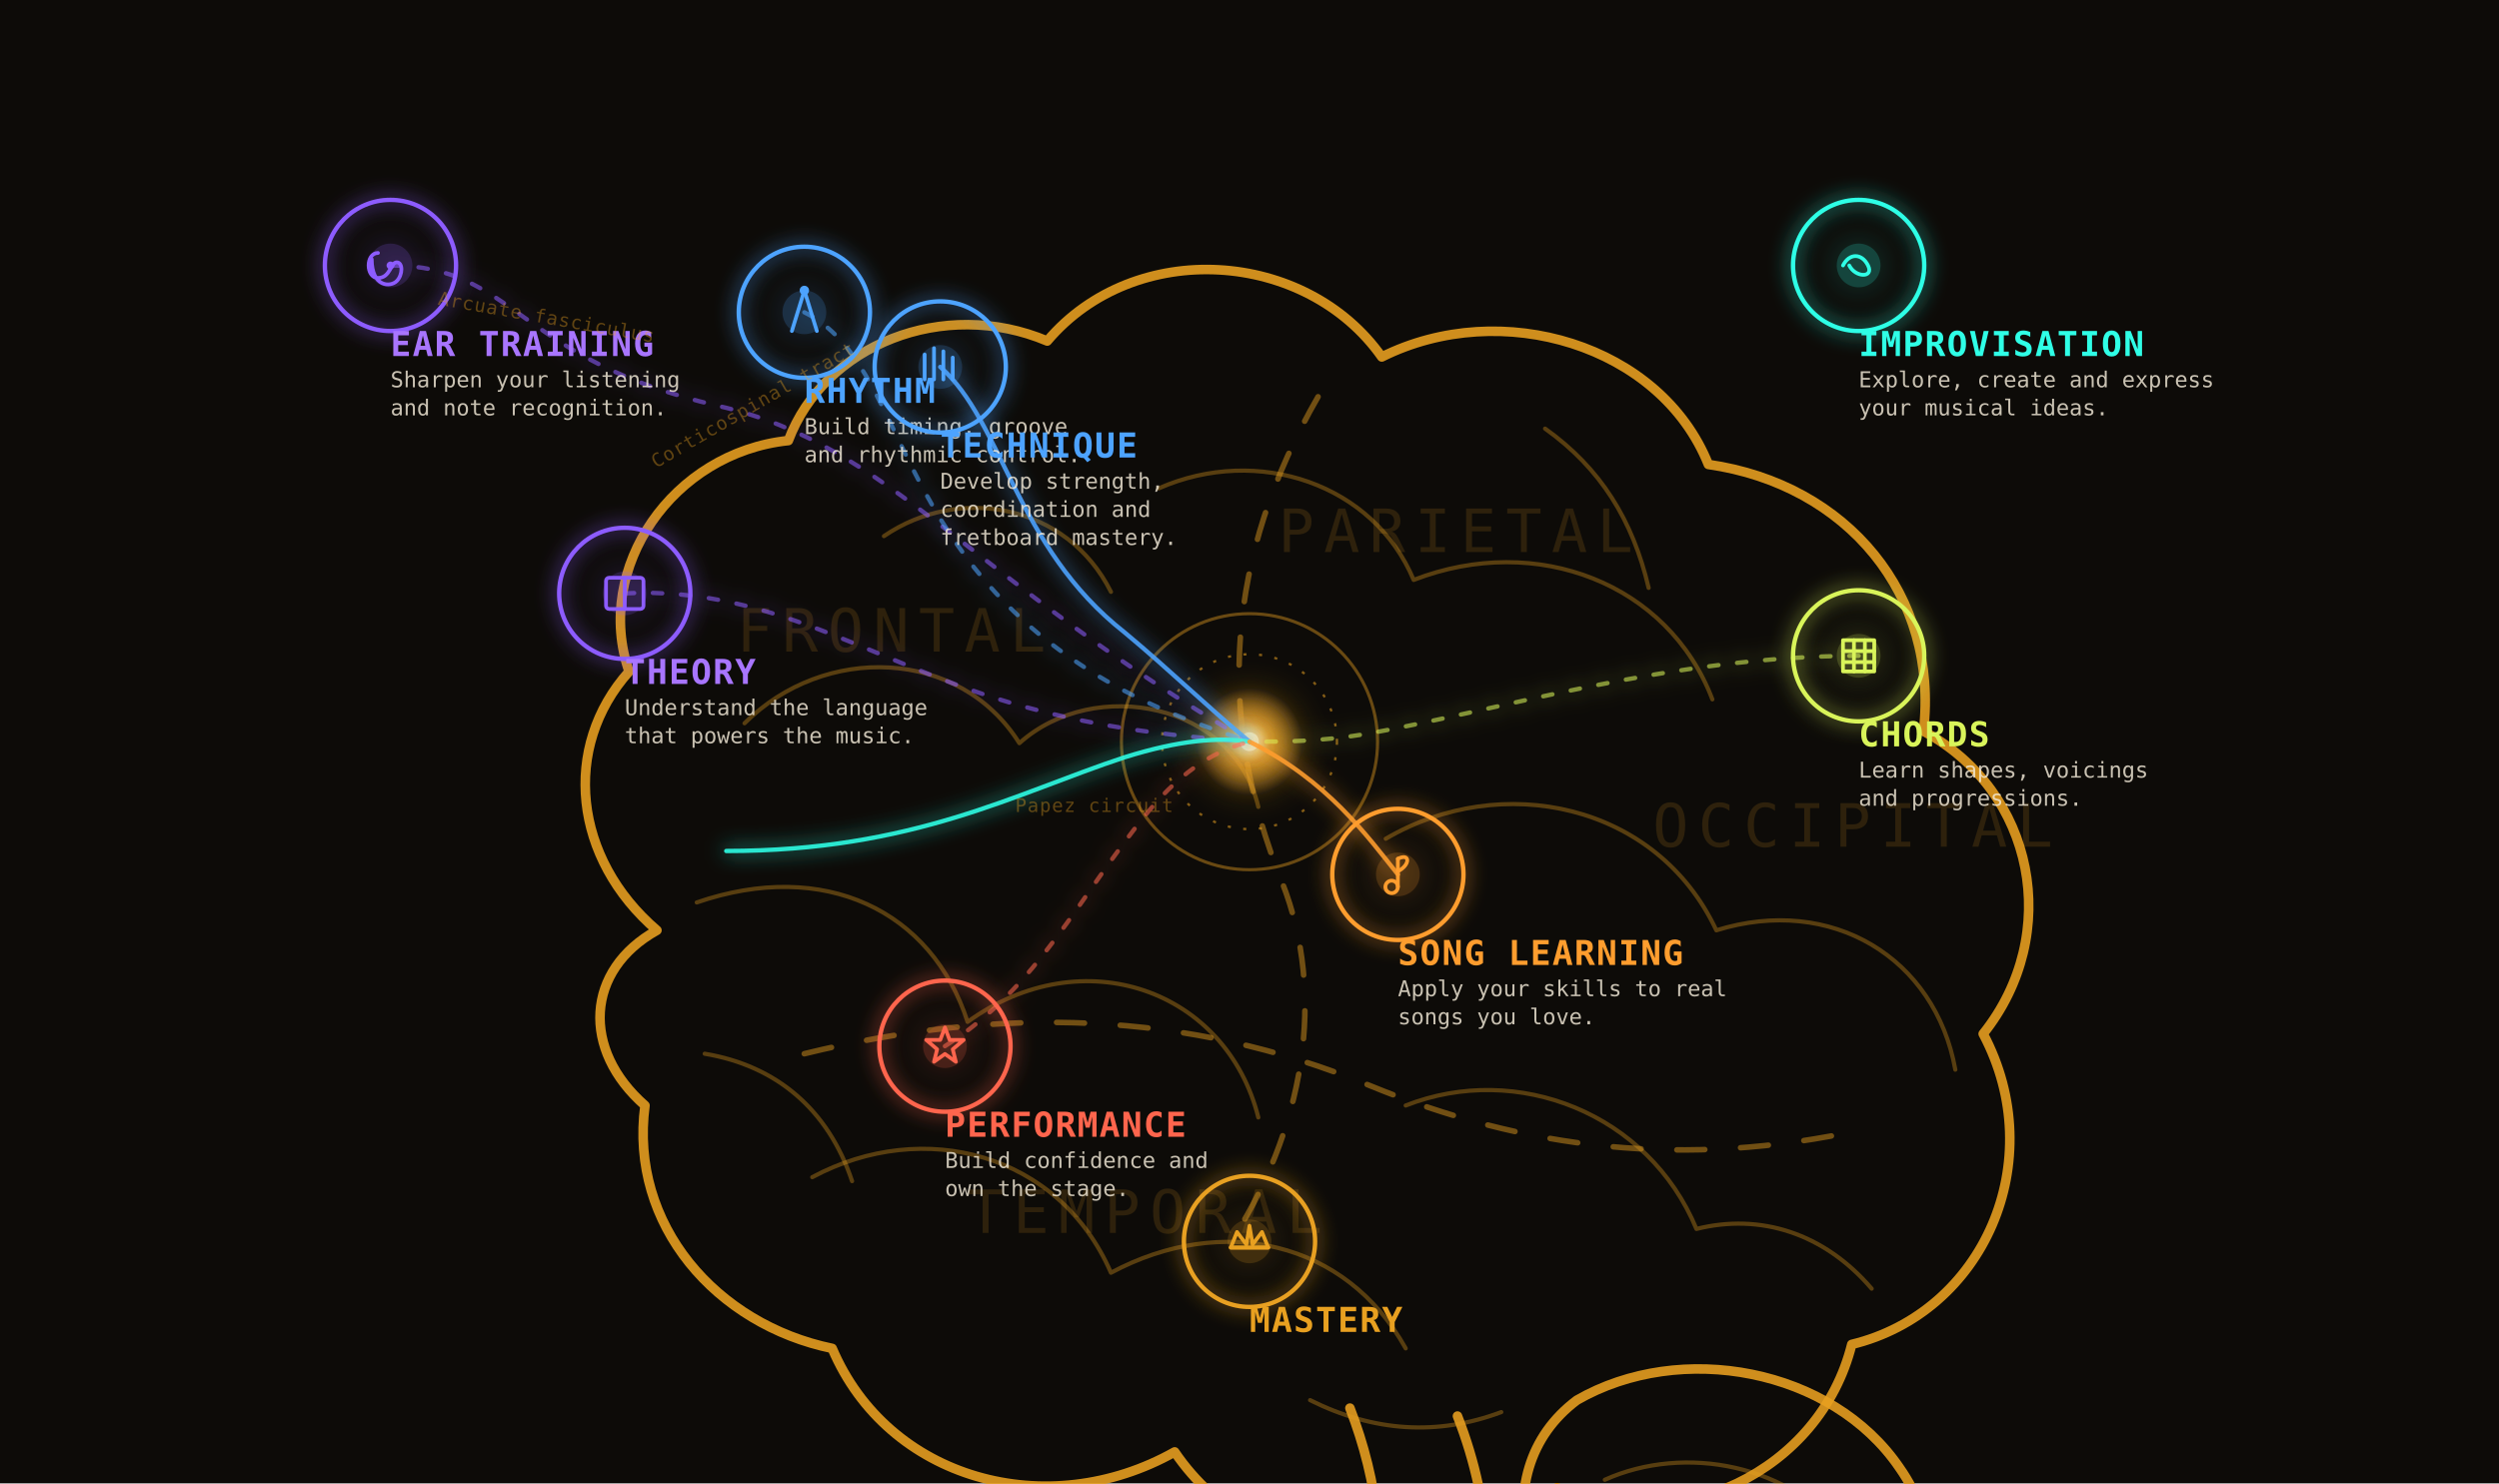
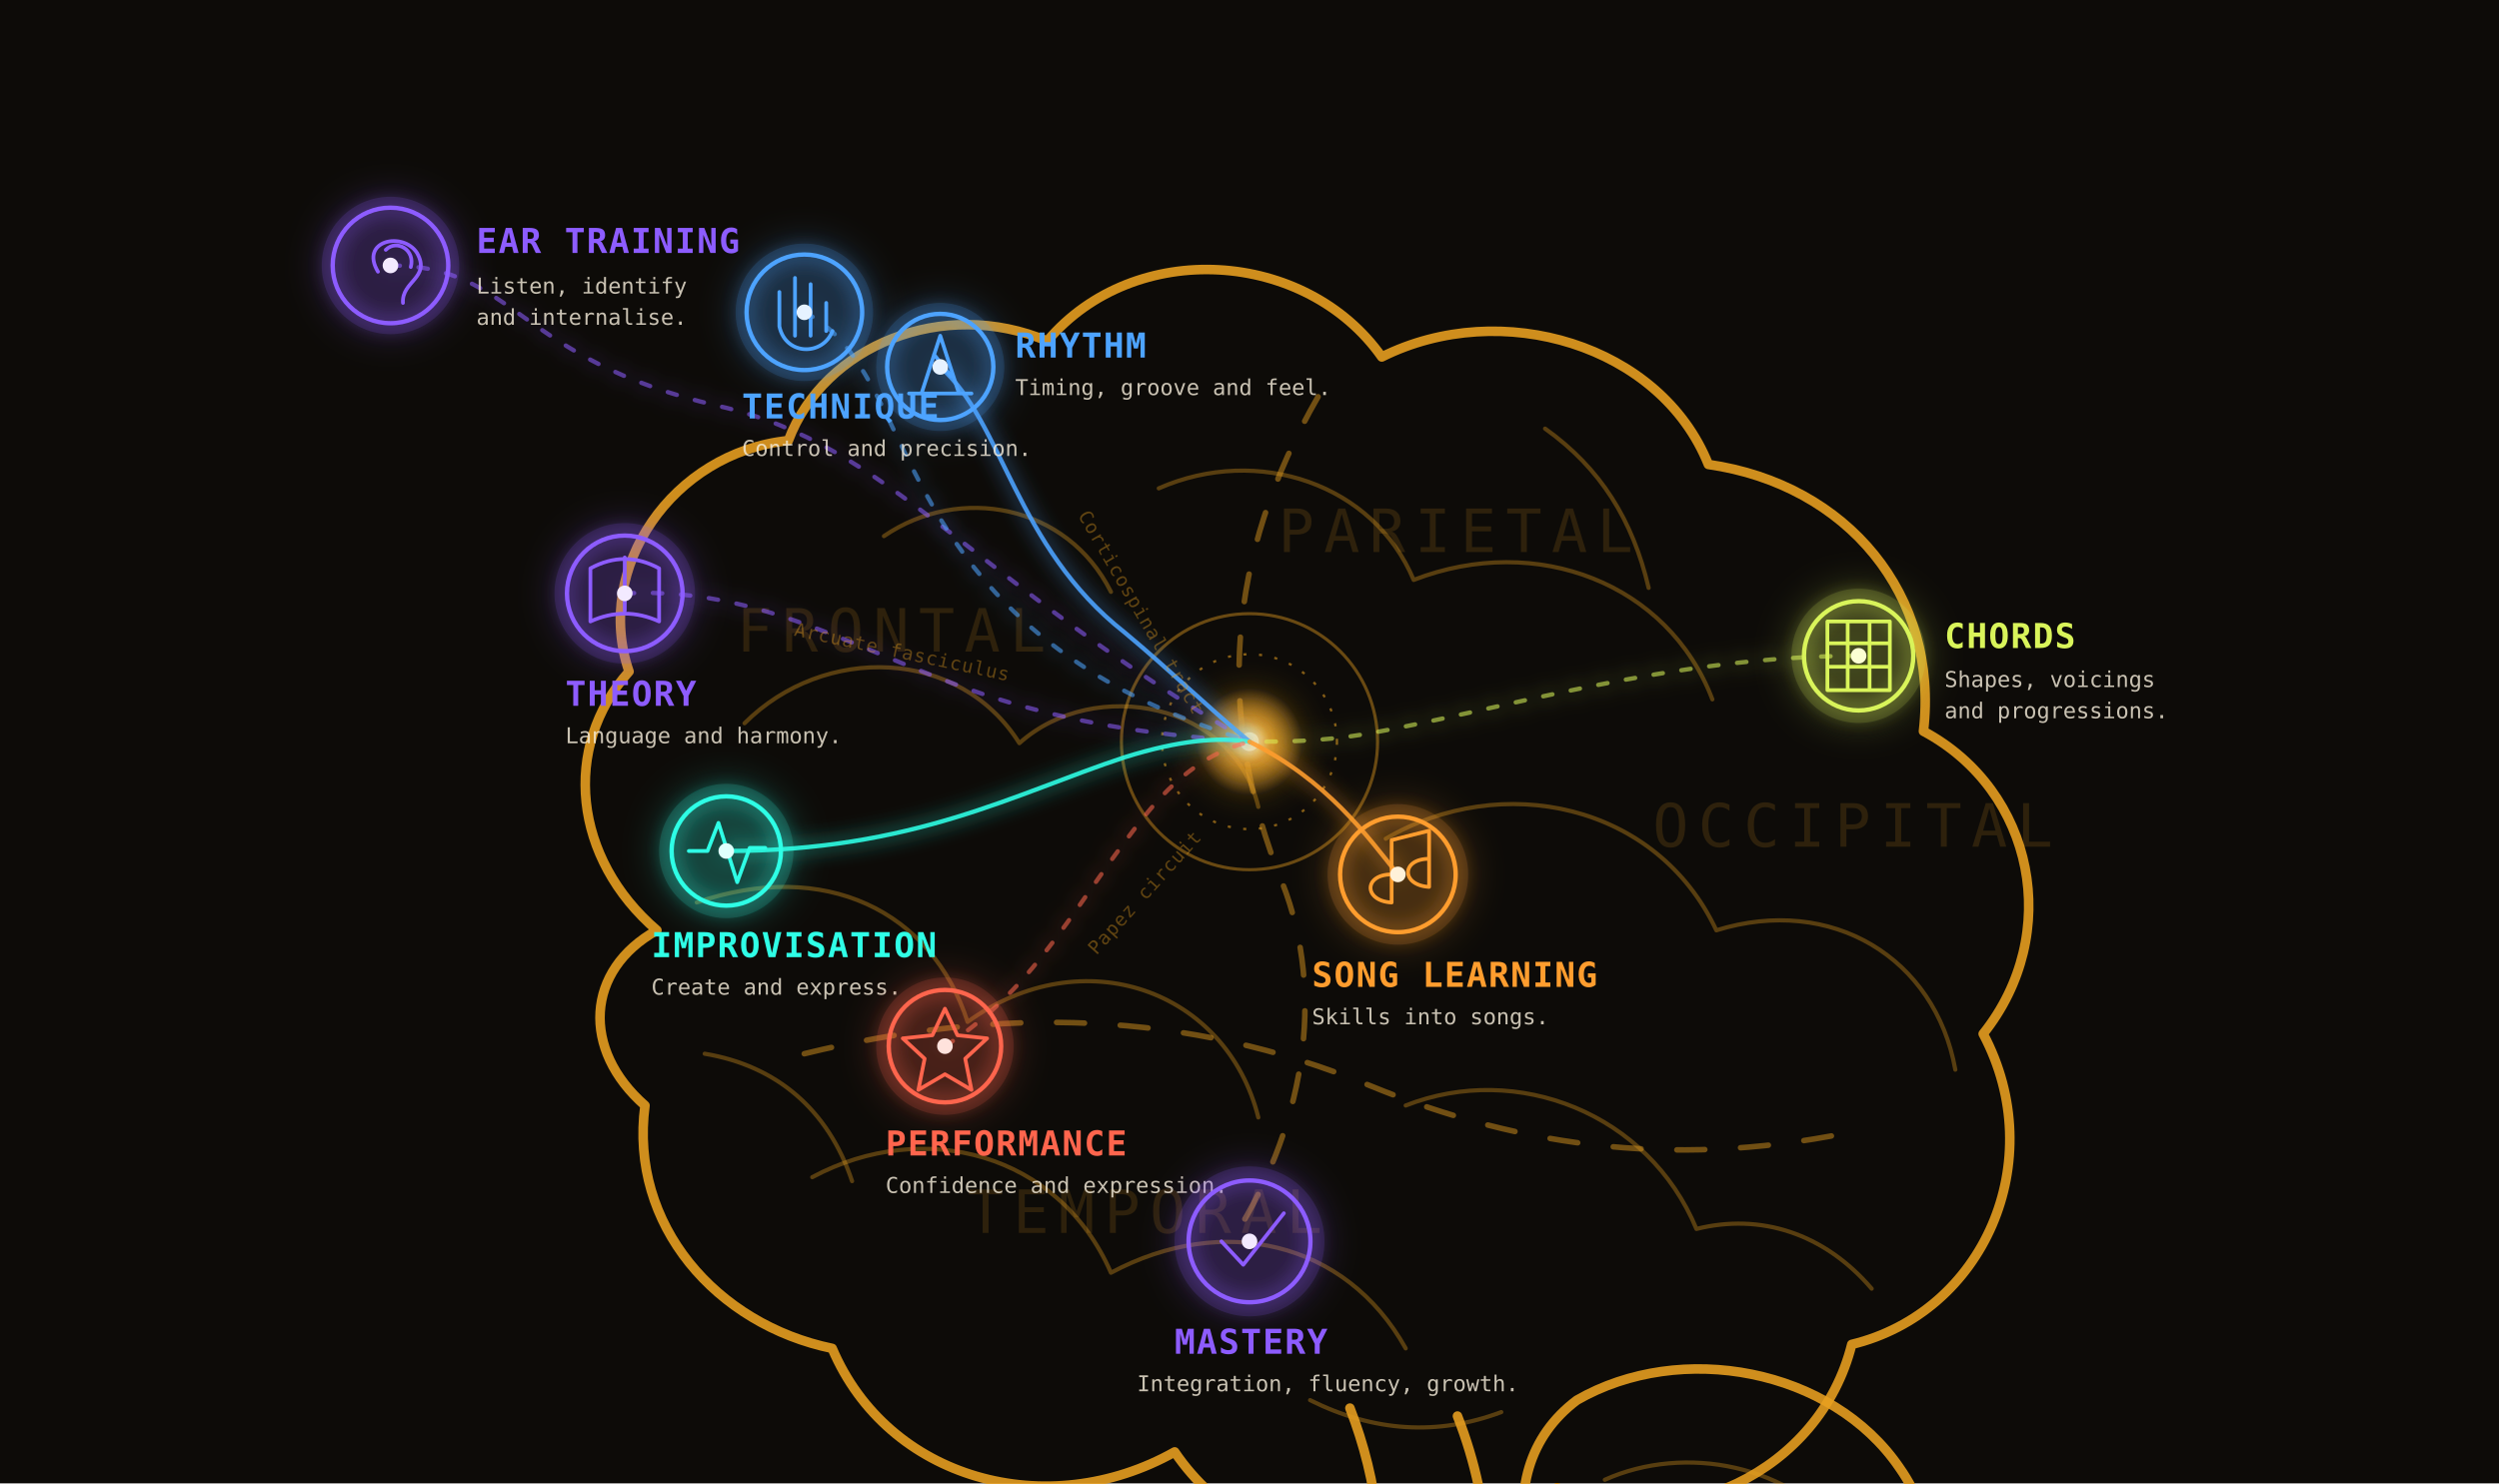
<svg xmlns="http://www.w3.org/2000/svg" viewBox="0 0 1600 950" role="img" aria-labelledby="title desc">
  <defs>
    <filter id="softGlow" x="-80%" y="-80%" width="260%" height="260%">
      <feGaussianBlur stdDeviation="6" result="blur" />
      <feMerge>
        <feMergeNode in="blur" />
        <feMergeNode in="SourceGraphic" />
      </feMerge>
    </filter>
    <filter id="bigGlow" x="-120%" y="-120%" width="340%" height="340%">
      <feGaussianBlur stdDeviation="12" result="blur" />
      <feMerge>
        <feMergeNode in="blur" />
        <feMergeNode in="SourceGraphic" />
      </feMerge>
    </filter>
    <radialGradient id="hubGradient" cx="50%" cy="50%" r="50%">
      <stop offset="0%" stop-color="#fff0b8" stop-opacity="1" />
      <stop offset="38%" stop-color="#e8a020" stop-opacity=".75" />
      <stop offset="100%" stop-color="#e8a020" stop-opacity="0" />
    </radialGradient>
    <style>
.bg { fill:#0d0b08; }

.brain-line {
fill:none;
stroke:#e8a020;
stroke-width:2.4;
stroke-linecap:round;
stroke-linejoin:round;
opacity:.88;
}

.fine-line {
fill:none;
stroke:#e8a020;
stroke-width:1.05;
stroke-linecap:round;
stroke-linejoin:round;
opacity:.34;
}

.sulcus {
fill:none;
stroke:#e8a020;
stroke-width:1.4;
stroke-linecap:round;
stroke-dasharray:7 9;
opacity:.46;
}

.lobe-label {
font-family:"JetBrains Mono", ui-monospace, SFMono-Regular, Menlo, monospace;
font-size:15px;
letter-spacing:.16em;
fill:#e8a020;
opacity:.15;
}

.node-title {
font-family:"JetBrains Mono", ui-monospace, SFMono-Regular, Menlo, monospace;
font-size:22px;
font-weight:700;
letter-spacing:.04em;
}

.node-desc {
font-family:"JetBrains Mono", ui-monospace, SFMono-Regular, Menlo, monospace;
font-size:14px;
fill:#f3ead8;
opacity:.82;
}

.tract-label {
font-family:"JetBrains Mono", ui-monospace, SFMono-Regular, Menlo, monospace;
font-size:12px;
fill:#e8a020;
opacity:.38;
letter-spacing:.05em;
}

.path {
fill:none;
stroke-width:2.8;
stroke-linecap:round;
stroke-linejoin:round;
filter:url(#softGlow);
}

.developing {
stroke-dasharray:6 12;
animation: dashFlow 4s linear infinite;
opacity:.58;
}

.active {
opacity:.9;
}

.icon-circle {
fill:none;
stroke-width:2.8;
filter:url(#softGlow);
}

.icon-line {
fill:none;
stroke-width:2.4;
stroke-linecap:round;
stroke-linejoin:round;
}

.glow-disc { filter:url(#bigGlow); opacity:.24; }
.centre-dot { filter:url(#softGlow); }
.pulse { animation:pulse 2.6s ease-in-out infinite; transform-box:fill-box; transform-origin:center; }

@keyframes dashFlow {
to { stroke-dashoffset:-120; }
}

@keyframes pulse {
0%,100% { opacity:.62; transform:scale(1); }
50% { opacity:1; transform:scale(1.12); }
}
</style>
  </defs>
  <rect class="bg" width="1600" height="950" />
  <g id="brain" transform="translate(135 45) scale(2.55)">
    <path class="brain-line" d=" M112 216 C91 198 88 170 105 151 C96 125 116 96 145 93 C154 69 184 57 210 68 C232 42 275 45 294 72 C324 57 364 69 376 99 C411 104 434 132 430 166 C458 181 465 217 445 242 C462 274 445 312 412 320 C404 352 368 369 338 356 C310 382 263 378 242 347 C210 365 170 354 156 321 C127 315 105 290 109 260 C93 246 94 226 112 216 Z" />
    <path class="fine-line" d="M134 164 C154 144 188 145 203 169 C222 152 257 159 263 185" />
    <path class="fine-line" d="M122 209 C154 198 181 211 190 239 C219 218 255 231 263 263" />
    <path class="fine-line" d="M151 278 C179 263 213 272 226 302 C254 287 285 294 300 321" />
    <path class="fine-line" d="M238 105 C263 94 292 104 302 128 C333 116 366 129 377 158" />
    <path class="fine-line" d="M295 193 C324 176 363 184 378 216 C407 207 433 223 438 251" />
    <path class="fine-line" d="M300 260 C328 249 361 262 373 291 C389 287 405 292 417 306" />
    <path class="fine-line" d="M169 117 C188 104 215 109 226 131" />
    <path class="fine-line" d="M335 90 C349 100 357 113 361 130" />
    <path class="fine-line" d="M124 247 C142 250 155 261 161 279" />
    <path class="fine-line" d="M276 334 C292 342 308 343 324 337" />
    <path class="brain-line" d=" M343 334 C369 319 407 326 424 351 C443 378 423 411 389 414 C361 416 336 399 331 373 C327 357 331 343 343 334 Z" />
    <path class="fine-line" d="M350 354 C370 345 397 350 411 369" />
    <path class="fine-line" d="M344 376 C367 365 401 373 414 395" />
    <path class="fine-line" d="M362 399 C375 391 393 392 405 404" />
    <path class="brain-line" d=" M286 336 C293 354 296 375 291 396 C286 417 290 439 304 456 M313 338 C322 361 323 385 316 410 C311 428 316 445 331 462" />
    <path class="fine-line" d="M294 389 C304 394 312 396 320 394" />
    <path class="sulcus" d="M278 82 C255 122 252 162 269 204 C280 232 275 266 255 296" />
    <path class="sulcus" d="M149 247 C198 235 245 236 291 255 C330 271 370 276 415 266" />
    <text class="lobe-label" x="132" y="146">FRONTAL</text>
    <text class="lobe-label" x="268" y="121">PARIETAL</text>
    <text class="lobe-label" x="362" y="195">OCCIPITAL</text>
    <text class="lobe-label" x="190" y="292">TEMPORAL</text>
    <text class="lobe-label" x="354" y="384">CEREBELLUM</text>
  </g>
  <g id="central-hub">
    <circle cx="800" cy="475" r="82" fill="none" stroke="#e8a020" stroke-width="2" opacity=".42" />
    <circle cx="800" cy="475" r="56" fill="none" stroke="#e8a020" stroke-width="1.5" stroke-dasharray="2 8" opacity=".55" />
    <circle cx="800" cy="475" r="34" fill="url(#hubGradient)" filter="url(#bigGlow)" />
    <circle cx="800" cy="475" r="6" fill="#fff0b8" class="centre-dot pulse" />
  </g>
  <g id="pathways">
    <path class="path developing" stroke="#8d5cff" d="M250 170 C330 170 330 230 460 260 C570 285 620 370 800 475" />
    <path class="path active" stroke="#4da3ff" d="M602 235 C642 270 650 350 720 405 C750 430 770 450 800 475" />
    <path class="path developing" stroke="#4da3ff" d="M515 200 C575 230 570 330 670 410 C715 445 755 460 800 475" />
    <path class="path developing" stroke="#8d5cff" d="M400 380 C500 375 565 430 665 455 C715 468 760 472 800 475" />
    <path class="path active" stroke="#2fffe6" d="M465 545 C585 545 650 508 720 485 C755 474 780 472 800 475" />
    <path class="path developing" stroke="#d9f45a" d="M1190 420 C1070 420 960 455 875 470 C845 475 822 475 800 475" />
    <path class="path active" stroke="#ff9d2e" d="M895 560 C875 535 850 500 800 475" />
    <path class="path developing" stroke="#ff654d" d="M605 670 C665 632 690 575 735 520 C758 492 780 480 800 475" />
    <path class="path active" stroke="#8d5cff" d="M800 475 C800 585 800 680 800 795" />
  </g>
-   <g id="skill-nodes">
+   <text class="tract-label" x="690" y="330" transform="rotate(60 690 330)">Corticospinal tract</text>
+   <text class="tract-label" x="508" y="407" transform="rotate(12 508 407)">Arcuate fasciculus</text>
+   <text class="tract-label" x="702" y="612" transform="rotate(-48 702 612)">Papez circuit</text>
+   <g id="nodes">
    <g transform="translate(250 170)">
-       <circle r="42" class="icon-circle" stroke="#8d5cff" />
-       <circle r="14" fill="#8d5cff" class="glow-disc" />
-       <path class="icon-line" stroke="#8d5cff" d="M-8 -8 C-16 -8 -16 8 -8 8 C0 8 0 -2 4 -2 C8 -2 8 6 4 10 C0 14 -12 14 -12 -4" />
-       <circle cx="0" cy="0" r="2.5" fill="#8d5cff" />
-     </g>
-     <text class="node-title" x="250" y="228" fill="#a875ff">EAR TRAINING</text>
-     <text class="node-desc" x="250" y="248">Sharpen your listening</text>
-     <text class="node-desc" x="250" y="266">and note recognition.</text>
+       <circle class="glow-disc pulse" r="44" fill="#8d5cff" />
+       <circle class="icon-circle" r="37" stroke="#8d5cff" />
+       <path class="icon-line" stroke="#8d5cff" d="M-8 4 C-20 -16 8 -22 17 -8 C26 8 7 10 8 24 M-3 -10 C4 -17 16 -10 13 1" />
+       <circle r="5" fill="#f3eaff" />
+       <text class="node-title" x="55" y="-8" fill="#8d5cff">EAR TRAINING</text>
+       <text class="node-desc" x="55" y="18">Listen, identify</text>
+       <text class="node-desc" x="55" y="38">and internalise.</text>
+     </g>
    <g transform="translate(515 200)">
-       <circle r="42" class="icon-circle" stroke="#4da3ff" />
-       <circle r="14" fill="#4da3ff" class="glow-disc" />
-       <line class="icon-line" stroke="#4da3ff" x1="-8" y1="12" x2="0" y2="-14" />
-       <line class="icon-line" stroke="#4da3ff" x1="0" y1="-14" x2="8" y2="12" />
-       <circle cx="0" cy="-14" r="3" fill="#4da3ff" />
-     </g>
-     <text class="node-title" x="515" y="258" fill="#4da3ff">RHYTHM</text>
-     <text class="node-desc" x="515" y="278">Build timing, groove</text>
-     <text class="node-desc" x="515" y="296">and rhythmic control.</text>
+       <circle class="glow-disc pulse" r="44" fill="#4da3ff" />
+       <circle class="icon-circle" r="37" stroke="#4da3ff" />
+       <path class="icon-line" stroke="#4da3ff" d="M-16 9 V-13 M-6 15 V-22 M4 15 V-18 M14 12 V-6 M-16 9 C-12 28 12 28 18 12" />
+       <circle r="5" fill="#e6f2ff" />
+       <text class="node-title" x="-40" y="68" fill="#4da3ff">TECHNIQUE</text>
+       <text class="node-desc" x="-40" y="92">Control and precision.</text>
+     </g>
    <g transform="translate(602 235)">
-       <circle r="42" class="icon-circle" stroke="#4da3ff" />
-       <circle r="14" fill="#4da3ff" class="glow-disc" />
-       <line class="icon-line" stroke="#4da3ff" x1="-10" y1="8" x2="-10" y2="-8" />
-       <line class="icon-line" stroke="#4da3ff" x1="-4" y1="8" x2="-4" y2="-12" />
-       <line class="icon-line" stroke="#4da3ff" x1="2" y1="8" x2="2" y2="-10" />
-       <line class="icon-line" stroke="#4da3ff" x1="8" y1="8" x2="8" y2="-6" />
-     </g>
-     <text class="node-title" x="602" y="293" fill="#4da3ff">TECHNIQUE</text>
-     <text class="node-desc" x="602" y="313">Develop strength,</text>
-     <text class="node-desc" x="602" y="331">coordination and</text>
-     <text class="node-desc" x="602" y="349">fretboard mastery.</text>
+       <circle class="glow-disc pulse" r="41" fill="#4da3ff" />
+       <circle class="icon-circle" r="34" stroke="#4da3ff" />
+       <path class="icon-line" stroke="#4da3ff" d="M-12 17 L0 -20 L12 17 M-20 17 H20 M-4 -8 L7 6" />
+       <circle r="5" fill="#e6f2ff" />
+       <text class="node-title" x="48" y="-6" fill="#4da3ff">RHYTHM</text>
+       <text class="node-desc" x="48" y="18">Timing, groove and feel.</text>
+     </g>
    <g transform="translate(400 380)">
-       <circle r="42" class="icon-circle" stroke="#8d5cff" />
-       <circle r="14" fill="#8d5cff" class="glow-disc" />
-       <rect x="-12" y="-10" width="24" height="20" rx="2" class="icon-line" stroke="#8d5cff" />
-       <line class="icon-line" stroke="#8d5cff" x1="0" y1="-10" x2="0" y2="10" />
-     </g>
-     <text class="node-title" x="400" y="438" fill="#a875ff">THEORY</text>
-     <text class="node-desc" x="400" y="458">Understand the language</text>
-     <text class="node-desc" x="400" y="476">that powers the music.</text>
-     <g transform="translate(1190 170)">
-       <circle r="42" class="icon-circle" stroke="#2fffe6" />
-       <circle r="14" fill="#2fffe6" class="glow-disc" />
-       <path class="icon-line" stroke="#2fffe6" d="M-10 0 C-6 -8 2 -8 6 0 C10 8 -2 8 -6 0" />
-     </g>
-     <text class="node-title" x="1190" y="228" fill="#2fffe6">IMPROVISATION</text>
-     <text class="node-desc" x="1190" y="248">Explore, create and express</text>
-     <text class="node-desc" x="1190" y="266">your musical ideas.</text>
+       <circle class="glow-disc pulse" r="45" fill="#8d5cff" />
+       <circle class="icon-circle" r="37" stroke="#8d5cff" />
+       <path class="icon-line" stroke="#8d5cff" d="M-22 -16 Q0 -28 22 -16 V18 Q0 8 -22 18 Z M0 -23 V11" />
+       <circle r="5" fill="#f3eaff" />
+       <text class="node-title" x="-38" y="72" fill="#8d5cff">THEORY</text>
+       <text class="node-desc" x="-38" y="96">Language and harmony.</text>
+     </g>
+     <g transform="translate(465 545)">
+       <circle class="glow-disc pulse" r="43" fill="#2fffe6" />
+       <circle class="icon-circle" r="35" stroke="#2fffe6" />
+       <path class="icon-line" stroke="#2fffe6" d="M-24 0 H-12 L-5 -18 L7 20 L15 -2 H25" />
+       <circle r="5" fill="#dffffc" />
+       <text class="node-title" x="-48" y="68" fill="#2fffe6">IMPROVISATION</text>
+       <text class="node-desc" x="-48" y="92">Create and express.</text>
+     </g>
    <g transform="translate(1190 420)">
-       <circle r="42" class="icon-circle" stroke="#d9f45a" />
-       <circle r="14" fill="#d9f45a" class="glow-disc" />
-       <rect x="-10" y="-10" width="20" height="20" class="icon-line" stroke="#d9f45a" />
-       <line class="icon-line" stroke="#d9f45a" x1="-10" y1="-3" x2="10" y2="-3" />
-       <line class="icon-line" stroke="#d9f45a" x1="-10" y1="4" x2="10" y2="4" />
-       <line class="icon-line" stroke="#d9f45a" x1="-3" y1="-10" x2="-3" y2="10" />
-       <line class="icon-line" stroke="#d9f45a" x1="4" y1="-10" x2="4" y2="10" />
-     </g>
-     <text class="node-title" x="1190" y="478" fill="#d9f45a">CHORDS</text>
-     <text class="node-desc" x="1190" y="498">Learn shapes, voicings</text>
-     <text class="node-desc" x="1190" y="516">and progressions.</text>
+       <circle class="glow-disc pulse" r="43" fill="#d9f45a" />
+       <circle class="icon-circle" r="35" stroke="#d9f45a" />
+       <path class="icon-line" stroke="#d9f45a" d="M-20 -22 H20 V22 H-20 Z M-20 -8 H20 M-20 7 H20 M-7 -22 V22 M7 -22 V22" />
+       <circle r="5" fill="#fbffd3" />
+       <text class="node-title" x="55" y="-5" fill="#d9f45a">CHORDS</text>
+       <text class="node-desc" x="55" y="20">Shapes, voicings</text>
+       <text class="node-desc" x="55" y="40">and progressions.</text>
+     </g>
    <g transform="translate(895 560)">
-       <circle r="42" class="icon-circle" stroke="#ff9d2e" />
-       <circle r="14" fill="#ff9d2e" class="glow-disc" />
-       <circle cx="-4" cy="8" r="4" class="icon-line" stroke="#ff9d2e" />
-       <line class="icon-line" stroke="#ff9d2e" x1="0" y1="8" x2="0" y2="-10" />
-       <path class="icon-line" stroke="#ff9d2e" d="M0 -10 C8 -14 8 -6 0 -2" />
-     </g>
-     <text class="node-title" x="895" y="618" fill="#ff9d2e">SONG LEARNING</text>
-     <text class="node-desc" x="895" y="638">Apply your skills to real</text>
-     <text class="node-desc" x="895" y="656">songs you love.</text>
+       <circle class="glow-disc pulse" r="45" fill="#ff9d2e" />
+       <circle class="icon-circle" r="37" stroke="#ff9d2e" />
+       <path class="icon-line" stroke="#ff9d2e" d="M-4 18 V-22 L20 -28 V8 M-4 18 C-22 17 -22 0 -4 0 M20 8 C2 7 2 -10 20 -10" />
+       <circle r="5" fill="#fff1d9" />
+       <text class="node-title" x="-55" y="72" fill="#ff9d2e">SONG LEARNING</text>
+       <text class="node-desc" x="-55" y="96">Skills into songs.</text>
+     </g>
    <g transform="translate(605 670)">
-       <circle r="42" class="icon-circle" stroke="#ff654d" />
-       <circle r="14" fill="#ff654d" class="glow-disc" />
-       <path class="icon-line" stroke="#ff654d" d="M0 -12 L3 -4 L12 -4 L5 2 L7 10 L0 5 L-7 10 L-5 2 L-12 -4 L-3 -4 Z" />
-     </g>
-     <text class="node-title" x="605" y="728" fill="#ff654d">PERFORMANCE</text>
-     <text class="node-desc" x="605" y="748">Build confidence and</text>
-     <text class="node-desc" x="605" y="766">own the stage.</text>
+       <circle class="glow-disc pulse" r="44" fill="#ff654d" />
+       <circle class="icon-circle" r="36" stroke="#ff654d" />
+       <path class="icon-line" stroke="#ff654d" d="M0 -24 L8 -7 L27 -5 L13 8 L17 28 L0 18 L-17 28 L-13 8 L-27 -5 L-8 -7 Z" />
+       <circle r="5" fill="#ffe2dc" />
+       <text class="node-title" x="-38" y="70" fill="#ff654d">PERFORMANCE</text>
+       <text class="node-desc" x="-38" y="94">Confidence and expression.</text>
+     </g>
    <g transform="translate(800 795)">
-       <circle r="42" class="icon-circle" stroke="#e8a020" />
-       <circle r="14" fill="#e8a020" class="glow-disc" />
-       <path class="icon-line" stroke="#e8a020" d="M-12 4 L-8 -6 L-2 2 L0 -10 L2 2 L8 -6 L12 4 Z" />
-       <line class="icon-line" stroke="#e8a020" x1="-12" y1="4" x2="12" y2="4" />
-     </g>
-     <text class="node-title" x="800" y="853" fill="#e8a020">MASTERY</text>
-   </g>
-   <text class="tract-label" x="420" y="300" transform="rotate(-30 420 300)">Corticospinal tract</text>
-   <text class="tract-label" x="280" y="195" transform="rotate(10 280 195)">Arcuate fasciculus</text>
-   <text class="tract-label" x="650" y="520">Papez circuit</text>
+       <circle class="glow-disc pulse" r="48" fill="#8d5cff" />
+       <circle class="icon-circle" r="39" stroke="#8d5cff" />
+       <path class="icon-line" stroke="#8d5cff" d="M-18 0 L-4 15 L22 -18" />
+       <circle r="5" fill="#f3eaff" />
+       <text class="node-title" x="-48" y="72" fill="#8d5cff">MASTERY</text>
+       <text class="node-desc" x="-72" y="96">Integration, fluency, growth.</text>
+     </g>
+   </g>
</svg>
